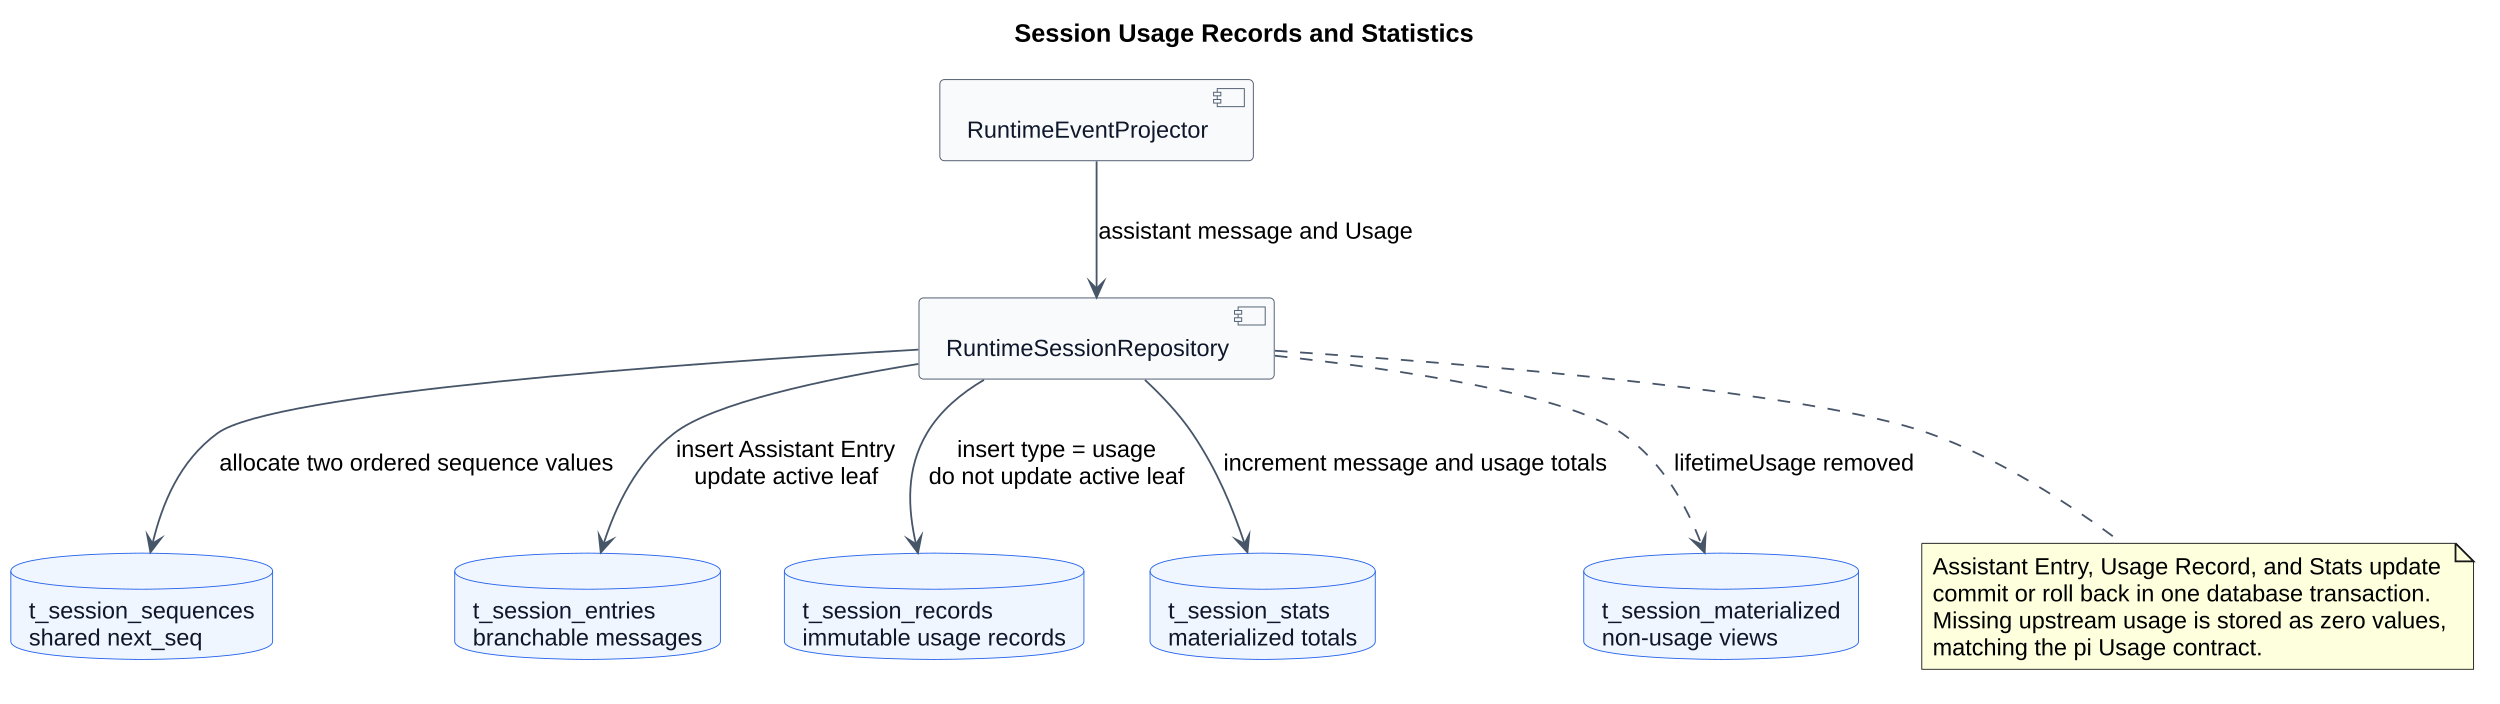
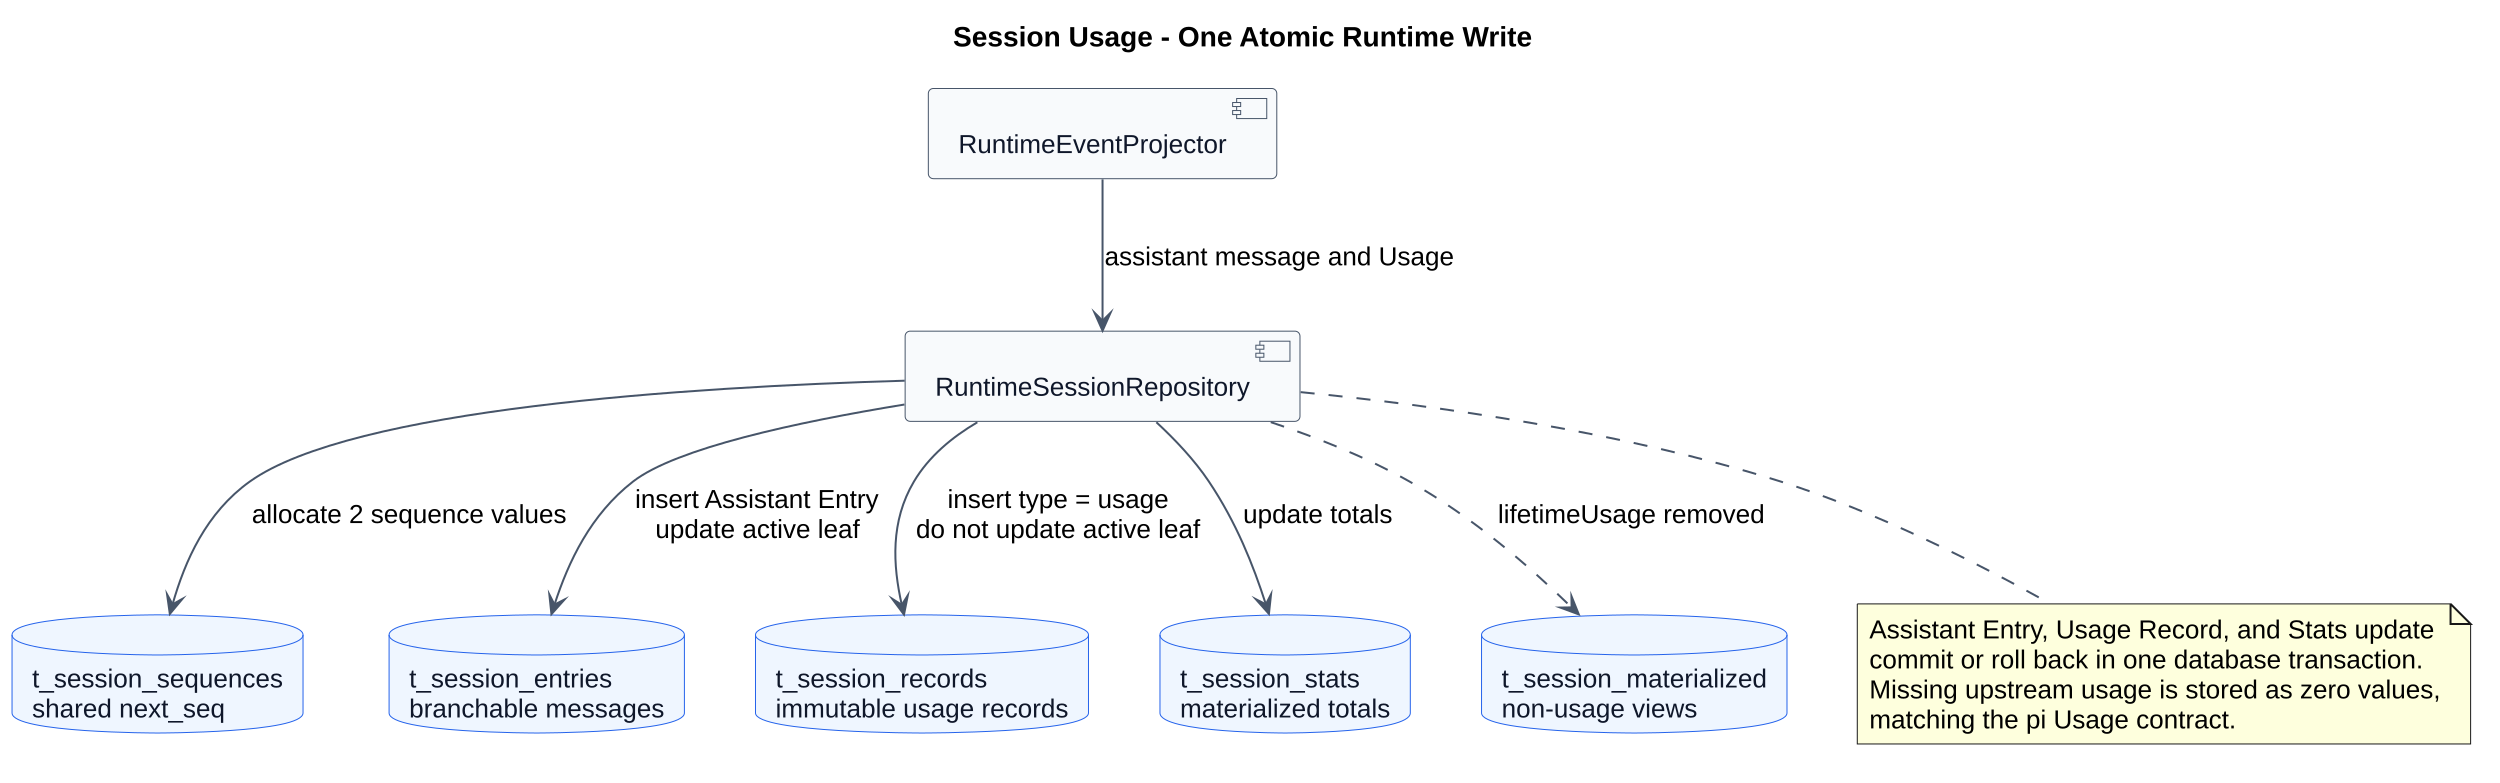
- <svg xmlns="http://www.w3.org/2000/svg" contentStyleType="text/css" data-diagram-type="DESCRIPTION" height="390px" preserveAspectRatio="none" style="width:1385px;height:390px;background:#FFFFFF;" version="1.1" viewBox="0 0 1385 390" width="1385px" zoomAndPan="magnify">
+ <svg xmlns="http://www.w3.org/2000/svg" contentStyleType="text/css" data-diagram-type="DESCRIPTION" height="390px" preserveAspectRatio="none" style="width:1246px;height:390px;background:#FFFFFF;" version="1.1" viewBox="0 0 1246 390" width="1246px" zoomAndPan="magnify">
  <defs />
  <g>
-     <g class="title" data-source-line="338">
-       <text fill="#000000" font-family="Arial" font-size="14" font-weight="700" lengthAdjust="spacing" textLength="254.427" x="561.965" y="23.132">Session Usage Records and Statistics</text>
+     <g class="title" data-source-line="287">
+       <text fill="#000000" font-family="Arial" font-size="14" font-weight="700" lengthAdjust="spacing" textLength="289.386" x="474.985" y="23.132">Session Usage - One Atomic Runtime Write</text>
    </g>
-     <g class="entity" data-qualified-name="Projector" data-source-line="370" id="ent0001">
-       <rect fill="#F8FAFC" height="44.949" rx="2.5" ry="2.5" style="stroke:#475569;stroke-width:0.5;" width="173.669" x="520.68" y="44.099" />
-       <rect fill="#F8FAFC" height="10" style="stroke:#475569;stroke-width:0.5;" width="15" x="674.349" y="49.099" />
-       <rect fill="#F8FAFC" height="2" style="stroke:#475569;stroke-width:0.5;" width="4" x="672.349" y="51.099" />
-       <rect fill="#F8FAFC" height="2" style="stroke:#475569;stroke-width:0.5;" width="4" x="672.349" y="55.099" />
-       <text fill="#0F172A" font-family="Arial" font-size="13" lengthAdjust="spacing" textLength="133.669" x="535.68" y="76.293">RuntimeEventProjector</text>
+     <g class="entity" data-qualified-name="Projector" data-source-line="320" id="ent0001">
+       <rect fill="#F8FAFC" height="44.949" rx="2.5" ry="2.5" style="stroke:#475569;stroke-width:0.5;" width="173.669" x="462.68" y="44.099" />
+       <rect fill="#F8FAFC" height="10" style="stroke:#475569;stroke-width:0.5;" width="15" x="616.349" y="49.099" />
+       <rect fill="#F8FAFC" height="2" style="stroke:#475569;stroke-width:0.5;" width="4" x="614.349" y="51.099" />
+       <rect fill="#F8FAFC" height="2" style="stroke:#475569;stroke-width:0.5;" width="4" x="614.349" y="55.099" />
+       <text fill="#0F172A" font-family="Arial" font-size="13" lengthAdjust="spacing" textLength="133.669" x="477.68" y="76.293">RuntimeEventProjector</text>
    </g>
-     <g class="entity" data-qualified-name="Repository" data-source-line="371" id="ent0002">
-       <rect fill="#F8FAFC" height="44.949" rx="2.5" ry="2.5" style="stroke:#475569;stroke-width:0.5;" width="196.793" x="509.12" y="165.049" />
-       <rect fill="#F8FAFC" height="10" style="stroke:#475569;stroke-width:0.5;" width="15" x="685.913" y="170.049" />
-       <rect fill="#F8FAFC" height="2" style="stroke:#475569;stroke-width:0.5;" width="4" x="683.913" y="172.049" />
-       <rect fill="#F8FAFC" height="2" style="stroke:#475569;stroke-width:0.5;" width="4" x="683.913" y="176.049" />
-       <text fill="#0F172A" font-family="Arial" font-size="13" lengthAdjust="spacing" textLength="156.793" x="524.12" y="197.243">RuntimeSessionRepository</text>
+     <g class="entity" data-qualified-name="Repository" data-source-line="321" id="ent0002">
+       <rect fill="#F8FAFC" height="44.949" rx="2.5" ry="2.5" style="stroke:#475569;stroke-width:0.5;" width="196.793" x="451.12" y="165.049" />
+       <rect fill="#F8FAFC" height="10" style="stroke:#475569;stroke-width:0.5;" width="15" x="627.913" y="170.049" />
+       <rect fill="#F8FAFC" height="2" style="stroke:#475569;stroke-width:0.5;" width="4" x="625.913" y="172.049" />
+       <rect fill="#F8FAFC" height="2" style="stroke:#475569;stroke-width:0.5;" width="4" x="625.913" y="176.049" />
+       <text fill="#0F172A" font-family="Arial" font-size="13" lengthAdjust="spacing" textLength="156.793" x="466.12" y="197.243">RuntimeSessionRepository</text>
    </g>
-     <g class="entity" data-qualified-name="Sequence" data-source-line="372" id="ent0003">
+     <g class="entity" data-qualified-name="Sequence" data-source-line="322" id="ent0003">
      <path d="M6,316.439 C6,306.439 78.515,306.439 78.515,306.439 C78.515,306.439 151.03,306.439 151.03,316.439 L151.03,355.336 C151.03,365.336 78.515,365.336 78.515,365.336 C78.515,365.336 6,365.336 6,355.336 L6,316.439" fill="#EFF6FF" style="stroke:#2563EB;stroke-width:0.5;" />
      <path d="M6,316.439 C6,326.439 78.515,326.439 78.515,326.439 C78.515,326.439 151.03,326.439 151.03,316.439" fill="none" style="stroke:#2563EB;stroke-width:0.5;" />
      <text fill="#0F172A" font-family="Arial" font-size="13" lengthAdjust="spacing" textLength="125.03" x="16" y="342.632">t_session_sequences</text>
      <text fill="#0F172A" font-family="Arial" font-size="13" lengthAdjust="spacing" textLength="96.123" x="16" y="357.581">shared next_seq</text>
    </g>
-     <g class="entity" data-qualified-name="Entries" data-source-line="373" id="ent0004">
-       <path d="M251.92,316.439 C251.92,306.439 325.514,306.439 325.514,306.439 C325.514,306.439 399.108,306.439 399.108,316.439 L399.108,355.336 C399.108,365.336 325.514,365.336 325.514,365.336 C325.514,365.336 251.92,365.336 251.92,355.336 L251.92,316.439" fill="#EFF6FF" style="stroke:#2563EB;stroke-width:0.5;" />
-       <path d="M251.92,316.439 C251.92,326.439 325.514,326.439 325.514,326.439 C325.514,326.439 399.108,326.439 399.108,316.439" fill="none" style="stroke:#2563EB;stroke-width:0.5;" />
-       <text fill="#0F172A" font-family="Arial" font-size="13" lengthAdjust="spacing" textLength="101.169" x="261.92" y="342.632">t_session_entries</text>
-       <text fill="#0F172A" font-family="Arial" font-size="13" lengthAdjust="spacing" textLength="127.188" x="261.92" y="357.581">branchable messages</text>
+     <g class="entity" data-qualified-name="Entries" data-source-line="323" id="ent0004">
+       <path d="M193.92,316.439 C193.92,306.439 267.514,306.439 267.514,306.439 C267.514,306.439 341.108,306.439 341.108,316.439 L341.108,355.336 C341.108,365.336 267.514,365.336 267.514,365.336 C267.514,365.336 193.92,365.336 193.92,355.336 L193.92,316.439" fill="#EFF6FF" style="stroke:#2563EB;stroke-width:0.5;" />
+       <path d="M193.92,316.439 C193.92,326.439 267.514,326.439 267.514,326.439 C267.514,326.439 341.108,326.439 341.108,316.439" fill="none" style="stroke:#2563EB;stroke-width:0.5;" />
+       <text fill="#0F172A" font-family="Arial" font-size="13" lengthAdjust="spacing" textLength="101.169" x="203.92" y="342.632">t_session_entries</text>
+       <text fill="#0F172A" font-family="Arial" font-size="13" lengthAdjust="spacing" textLength="127.188" x="203.92" y="357.581">branchable messages</text>
    </g>
-     <g class="entity" data-qualified-name="Records" data-source-line="374" id="ent0005">
-       <path d="M434.54,316.439 C434.54,306.439 517.519,306.439 517.519,306.439 C517.519,306.439 600.498,306.439 600.498,316.439 L600.498,355.336 C600.498,365.336 517.519,365.336 517.519,365.336 C517.519,365.336 434.54,365.336 434.54,355.336 L434.54,316.439" fill="#EFF6FF" style="stroke:#2563EB;stroke-width:0.5;" />
-       <path d="M434.54,316.439 C434.54,326.439 517.519,326.439 517.519,326.439 C517.519,326.439 600.498,326.439 600.498,316.439" fill="none" style="stroke:#2563EB;stroke-width:0.5;" />
-       <text fill="#0F172A" font-family="Arial" font-size="13" lengthAdjust="spacing" textLength="105.498" x="444.54" y="342.632">t_session_records</text>
-       <text fill="#0F172A" font-family="Arial" font-size="13" lengthAdjust="spacing" textLength="145.958" x="444.54" y="357.581">immutable usage records</text>
+     <g class="entity" data-qualified-name="Records" data-source-line="324" id="ent0005">
+       <path d="M376.54,316.439 C376.54,306.439 459.519,306.439 459.519,306.439 C459.519,306.439 542.498,306.439 542.498,316.439 L542.498,355.336 C542.498,365.336 459.519,365.336 459.519,365.336 C459.519,365.336 376.54,365.336 376.54,355.336 L376.54,316.439" fill="#EFF6FF" style="stroke:#2563EB;stroke-width:0.5;" />
+       <path d="M376.54,316.439 C376.54,326.439 459.519,326.439 459.519,326.439 C459.519,326.439 542.498,326.439 542.498,316.439" fill="none" style="stroke:#2563EB;stroke-width:0.5;" />
+       <text fill="#0F172A" font-family="Arial" font-size="13" lengthAdjust="spacing" textLength="105.498" x="386.54" y="342.632">t_session_records</text>
+       <text fill="#0F172A" font-family="Arial" font-size="13" lengthAdjust="spacing" textLength="145.958" x="386.54" y="357.581">immutable usage records</text>
    </g>
-     <g class="entity" data-qualified-name="Stats" data-source-line="375" id="ent0006">
-       <path d="M637.13,316.439 C637.13,306.439 699.514,306.439 699.514,306.439 C699.514,306.439 761.898,306.439 761.898,316.439 L761.898,355.336 C761.898,365.336 699.514,365.336 699.514,365.336 C699.514,365.336 637.13,365.336 637.13,355.336 L637.13,316.439" fill="#EFF6FF" style="stroke:#2563EB;stroke-width:0.5;" />
-       <path d="M637.13,316.439 C637.13,326.439 699.514,326.439 699.514,326.439 C699.514,326.439 761.898,326.439 761.898,316.439" fill="none" style="stroke:#2563EB;stroke-width:0.5;" />
-       <text fill="#0F172A" font-family="Arial" font-size="13" lengthAdjust="spacing" textLength="89.603" x="647.13" y="342.632">t_session_stats</text>
-       <text fill="#0F172A" font-family="Arial" font-size="13" lengthAdjust="spacing" textLength="104.768" x="647.13" y="357.581">materialized totals</text>
+     <g class="entity" data-qualified-name="Stats" data-source-line="325" id="ent0006">
+       <path d="M578.13,316.439 C578.13,306.439 640.514,306.439 640.514,306.439 C640.514,306.439 702.898,306.439 702.898,316.439 L702.898,355.336 C702.898,365.336 640.514,365.336 640.514,365.336 C640.514,365.336 578.13,365.336 578.13,355.336 L578.13,316.439" fill="#EFF6FF" style="stroke:#2563EB;stroke-width:0.5;" />
+       <path d="M578.13,316.439 C578.13,326.439 640.514,326.439 640.514,326.439 C640.514,326.439 702.898,326.439 702.898,316.439" fill="none" style="stroke:#2563EB;stroke-width:0.5;" />
+       <text fill="#0F172A" font-family="Arial" font-size="13" lengthAdjust="spacing" textLength="89.603" x="588.13" y="342.632">t_session_stats</text>
+       <text fill="#0F172A" font-family="Arial" font-size="13" lengthAdjust="spacing" textLength="104.768" x="588.13" y="357.581">materialized totals</text>
    </g>
-     <g class="entity" data-qualified-name="Materialized" data-source-line="376" id="ent0007">
-       <path d="M877.4,316.439 C877.4,306.439 953.517,306.439 953.517,306.439 C953.517,306.439 1029.634,306.439 1029.634,316.439 L1029.634,355.336 C1029.634,365.336 953.517,365.336 953.517,365.336 C953.517,365.336 877.4,365.336 877.4,355.336 L877.4,316.439" fill="#EFF6FF" style="stroke:#2563EB;stroke-width:0.5;" />
-       <path d="M877.4,316.439 C877.4,326.439 953.517,326.439 953.517,326.439 C953.517,326.439 1029.634,326.439 1029.634,316.439" fill="none" style="stroke:#2563EB;stroke-width:0.5;" />
-       <text fill="#0F172A" font-family="Arial" font-size="13" lengthAdjust="spacing" textLength="132.234" x="887.4" y="342.632">t_session_materialized</text>
-       <text fill="#0F172A" font-family="Arial" font-size="13" lengthAdjust="spacing" textLength="97.557" x="887.4" y="357.581">non-usage views</text>
+     <g class="entity" data-qualified-name="Materialized" data-source-line="326" id="ent0007">
+       <path d="M738.4,316.439 C738.4,306.439 814.517,306.439 814.517,306.439 C814.517,306.439 890.634,306.439 890.634,316.439 L890.634,355.336 C890.634,365.336 814.517,365.336 814.517,365.336 C814.517,365.336 738.4,365.336 738.4,355.336 L738.4,316.439" fill="#EFF6FF" style="stroke:#2563EB;stroke-width:0.5;" />
+       <path d="M738.4,316.439 C738.4,326.439 814.517,326.439 814.517,326.439 C814.517,326.439 890.634,326.439 890.634,316.439" fill="none" style="stroke:#2563EB;stroke-width:0.5;" />
+       <text fill="#0F172A" font-family="Arial" font-size="13" lengthAdjust="spacing" textLength="132.234" x="748.4" y="342.632">t_session_materialized</text>
+       <text fill="#0F172A" font-family="Arial" font-size="13" lengthAdjust="spacing" textLength="97.557" x="748.4" y="357.581">non-usage views</text>
    </g>
-     <g class="entity" data-qualified-name="GMN14" data-source-line="386" id="ent0015">
-       <path d="M1064.67,300.999 L1064.67,370.794 L1370.356,370.794 L1370.356,310.999 L1360.356,300.999 L1064.67,300.999" fill="#FEFFDD" style="stroke:#181818;stroke-width:0.5;" />
-       <path d="M1360.356,300.999 L1360.356,310.999 L1370.356,310.999 L1360.356,300.999" fill="#FEFFDD" style="stroke:#181818;stroke-width:1;" />
-       <text fill="#000000" font-family="Arial" font-size="13" lengthAdjust="spacing" textLength="282.541" x="1070.67" y="318.192">Assistant Entry, Usage Record, and Stats update</text>
-       <text fill="#000000" font-family="Arial" font-size="13" lengthAdjust="spacing" textLength="276.028" x="1070.67" y="333.141">commit or roll back in one database transaction.</text>
-       <text fill="#000000" font-family="Arial" font-size="13" lengthAdjust="spacing" textLength="284.686" x="1070.67" y="348.09">Missing upstream usage is stored as zero values,</text>
-       <text fill="#000000" font-family="Arial" font-size="13" lengthAdjust="spacing" textLength="182.819" x="1070.67" y="363.039">matching the pi Usage contract.</text>
+     <g class="entity" data-qualified-name="GMN14" data-source-line="336" id="ent0015">
+       <path d="M925.67,300.999 L925.67,370.794 L1231.356,370.794 L1231.356,310.999 L1221.356,300.999 L925.67,300.999" fill="#FEFFDD" style="stroke:#181818;stroke-width:0.5;" />
+       <path d="M1221.356,300.999 L1221.356,310.999 L1231.356,310.999 L1221.356,300.999" fill="#FEFFDD" style="stroke:#181818;stroke-width:1;" />
+       <text fill="#000000" font-family="Arial" font-size="13" lengthAdjust="spacing" textLength="282.541" x="931.67" y="318.192">Assistant Entry, Usage Record, and Stats update</text>
+       <text fill="#000000" font-family="Arial" font-size="13" lengthAdjust="spacing" textLength="276.028" x="931.67" y="333.141">commit or roll back in one database transaction.</text>
+       <text fill="#000000" font-family="Arial" font-size="13" lengthAdjust="spacing" textLength="284.686" x="931.67" y="348.09">Missing upstream usage is stored as zero values,</text>
+       <text fill="#000000" font-family="Arial" font-size="13" lengthAdjust="spacing" textLength="182.819" x="931.67" y="363.039">matching the pi Usage contract.</text>
    </g>
-     <g class="link" data-entity-1="ent0001" data-entity-2="ent0002" data-link-type="dependency" data-source-line="378" id="lnk8">
-       <path d="M607.51,89.389 C607.51,110.849 607.51,138.429 607.51,159.839" fill="none" id="Projector-to-Repository" style="stroke:#475569;stroke-width:1;" />
-       <polygon fill="#475569" points="607.51,164.839,611.51,155.839,607.51,159.839,603.51,155.839,607.51,164.839" style="stroke:#475569;stroke-width:1;stroke-linejoin:miter;stroke-miterlimit:10;" />
-       <text fill="#000000" font-family="Arial" font-size="13" lengthAdjust="spacing" textLength="174.154" x="608.51" y="132.243">assistant message and Usage</text>
+     <g class="link" data-entity-1="ent0001" data-entity-2="ent0002" data-link-type="dependency" data-source-line="328" id="lnk8">
+       <path d="M549.51,89.389 C549.51,110.849 549.51,138.429 549.51,159.839" fill="none" id="Projector-to-Repository" style="stroke:#475569;stroke-width:1;" />
+       <polygon fill="#475569" points="549.51,164.839,553.51,155.839,549.51,159.839,545.51,155.839,549.51,164.839" style="stroke:#475569;stroke-width:1;stroke-linejoin:miter;stroke-miterlimit:10;" />
+       <text fill="#000000" font-family="Arial" font-size="13" lengthAdjust="spacing" textLength="174.154" x="550.51" y="132.243">assistant message and Usage</text>
    </g>
-     <g class="link" data-entity-1="ent0002" data-entity-2="ent0003" data-link-type="dependency" data-source-line="379" id="lnk9">
-       <path d="M508.79,193.689 C375.54,201.459 151.16,217.669 120.51,239.999 C99.26,255.489 89.749,279.307 84.509,301.107" fill="none" id="Repository-to-Sequence" style="stroke:#475569;stroke-width:1;" />
-       <polygon fill="#475569" points="83.34,305.969,89.333,298.153,84.509,301.107,81.554,296.283,83.34,305.969" style="stroke:#475569;stroke-width:1;stroke-linejoin:miter;stroke-miterlimit:10;" />
-       <text fill="#000000" font-family="Arial" font-size="13" lengthAdjust="spacing" textLength="218.251" x="121.51" y="260.692">allocate two ordered sequence values</text>
+     <g class="link" data-entity-1="ent0002" data-entity-2="ent0003" data-link-type="dependency" data-source-line="329" id="lnk9">
+       <path d="M450.91,189.739 C341.98,192.919 175.25,203.769 124.51,239.999 C102.76,255.529 92.233,279.401 86.013,301.181" fill="none" id="Repository-to-Sequence" style="stroke:#475569;stroke-width:1;" />
+       <polygon fill="#475569" points="84.64,305.989,90.958,298.433,86.013,301.181,83.265,296.236,84.64,305.989" style="stroke:#475569;stroke-width:1;stroke-linejoin:miter;stroke-miterlimit:10;" />
+       <text fill="#000000" font-family="Arial" font-size="13" lengthAdjust="spacing" textLength="156.832" x="125.51" y="260.692">allocate 2 sequence values</text>
    </g>
-     <g class="link" data-entity-1="ent0002" data-entity-2="ent0004" data-link-type="dependency" data-source-line="380" id="lnk10">
-       <path d="M508.79,201.609 C454.89,210.409 394.88,223.429 373.51,239.999 C352.36,256.399 341.31,279.902 334.37,301.332" fill="none" id="Repository-to-Entries" style="stroke:#475569;stroke-width:1;" />
-       <polygon fill="#475569" points="332.83,306.089,339.408,298.759,334.37,301.332,331.797,296.294,332.83,306.089" style="stroke:#475569;stroke-width:1;stroke-linejoin:miter;stroke-miterlimit:10;" />
-       <text fill="#000000" font-family="Arial" font-size="13" lengthAdjust="spacing" textLength="122.097" x="374.51" y="253.192">insert Assistant Entry</text>
-       <text fill="#000000" font-family="Arial" font-size="13" lengthAdjust="spacing" textLength="101.905" x="384.606" y="268.141">update active leaf</text>
+     <g class="link" data-entity-1="ent0002" data-entity-2="ent0004" data-link-type="dependency" data-source-line="330" id="lnk10">
+       <path d="M450.79,201.609 C396.89,210.409 336.88,223.429 315.51,239.999 C294.36,256.399 283.31,279.902 276.37,301.332" fill="none" id="Repository-to-Entries" style="stroke:#475569;stroke-width:1;" />
+       <polygon fill="#475569" points="274.83,306.089,281.408,298.759,276.37,301.332,273.797,296.294,274.83,306.089" style="stroke:#475569;stroke-width:1;stroke-linejoin:miter;stroke-miterlimit:10;" />
+       <text fill="#000000" font-family="Arial" font-size="13" lengthAdjust="spacing" textLength="122.097" x="316.51" y="253.192">insert Assistant Entry</text>
+       <text fill="#000000" font-family="Arial" font-size="13" lengthAdjust="spacing" textLength="101.905" x="326.606" y="268.141">update active leaf</text>
    </g>
-     <g class="link" data-entity-1="ent0002" data-entity-2="ent0005" data-link-type="dependency" data-source-line="381" id="lnk11">
-       <path d="M545.11,210.459 C532.53,217.849 520.91,227.509 513.51,239.999 C501.75,259.859 502.95,281.501 507.45,301.451" fill="none" id="Repository-to-Records" style="stroke:#475569;stroke-width:1;" />
-       <polygon fill="#475569" points="508.55,306.329,510.472,296.669,507.45,301.451,502.668,298.429,508.55,306.329" style="stroke:#475569;stroke-width:1;stroke-linejoin:miter;stroke-miterlimit:10;" />
-       <text fill="#000000" font-family="Arial" font-size="13" lengthAdjust="spacing" textLength="110.208" x="530.236" y="253.192">insert type = usage</text>
-       <text fill="#000000" font-family="Arial" font-size="13" lengthAdjust="spacing" textLength="141.661" x="514.51" y="268.141">do not update active leaf</text>
+     <g class="link" data-entity-1="ent0002" data-entity-2="ent0005" data-link-type="dependency" data-source-line="331" id="lnk11">
+       <path d="M487.11,210.459 C474.53,217.849 462.91,227.509 455.51,239.999 C443.75,259.859 444.95,281.501 449.45,301.451" fill="none" id="Repository-to-Records" style="stroke:#475569;stroke-width:1;" />
+       <polygon fill="#475569" points="450.55,306.329,452.472,296.669,449.45,301.451,444.668,298.429,450.55,306.329" style="stroke:#475569;stroke-width:1;stroke-linejoin:miter;stroke-miterlimit:10;" />
+       <text fill="#000000" font-family="Arial" font-size="13" lengthAdjust="spacing" textLength="110.208" x="472.236" y="253.192">insert type = usage</text>
+       <text fill="#000000" font-family="Arial" font-size="13" lengthAdjust="spacing" textLength="141.661" x="456.51" y="268.141">do not update active leaf</text>
    </g>
-     <g class="link" data-entity-1="ent0002" data-entity-2="ent0006" data-link-type="dependency" data-source-line="382" id="lnk12">
-       <path d="M634.29,210.479 C643.47,218.989 653.25,229.269 660.51,239.999 C674.29,260.349 682.972,281.594 689.502,301.224" fill="none" id="Repository-to-Stats" style="stroke:#475569;stroke-width:1;" />
-       <polygon fill="#475569" points="691.08,305.969,692.035,296.166,689.502,301.224,684.444,298.691,691.08,305.969" style="stroke:#475569;stroke-width:1;stroke-linejoin:miter;stroke-miterlimit:10;" />
-       <text fill="#000000" font-family="Arial" font-size="13" lengthAdjust="spacing" textLength="212.456" x="677.8" y="260.692">increment message and usage totals</text>
+     <g class="link" data-entity-1="ent0002" data-entity-2="ent0006" data-link-type="dependency" data-source-line="332" id="lnk12">
+       <path d="M576.34,210.449 C585.53,218.949 595.3,229.229 602.51,239.999 C616.15,260.339 624.602,281.568 630.902,301.198" fill="none" id="Repository-to-Stats" style="stroke:#475569;stroke-width:1;" />
+       <polygon fill="#475569" points="632.43,305.959,633.488,296.167,630.902,301.198,625.871,298.611,632.43,305.959" style="stroke:#475569;stroke-width:1;stroke-linejoin:miter;stroke-miterlimit:10;" />
+       <text fill="#000000" font-family="Arial" font-size="13" lengthAdjust="spacing" textLength="74.445" x="619.55" y="260.692">update totals</text>
    </g>
-     <g class="link" data-entity-1="ent0002" data-entity-2="ent0007" data-link-type="dependency" data-source-line="383" id="lnk13">
-       <path d="M706.27,197.059 C778.11,204.899 867.93,218.599 898.51,239.999 C921.3,255.929 934.168,279.888 942.588,301.548" fill="none" id="Repository-to-Materialized" style="stroke:#475569;stroke-width:1;stroke-dasharray:7,7;" />
-       <polygon fill="#475569" points="944.4,306.209,944.867,296.371,942.588,301.548,937.411,299.269,944.4,306.209" style="stroke:#475569;stroke-width:1;stroke-linejoin:miter;stroke-miterlimit:10;" />
-       <text fill="#000000" font-family="Arial" font-size="13" lengthAdjust="spacing" textLength="132.945" x="927.43" y="260.692">lifetimeUsage removed</text>
+     <g class="link" data-entity-1="ent0002" data-entity-2="ent0007" data-link-type="dependency" data-source-line="333" id="lnk13">
+       <path d="M633.35,210.399 C656.53,218.119 681.16,227.939 702.51,239.999 C734.26,257.909 761.894,281.934 783.284,302.724" fill="none" id="Repository-to-Materialized" style="stroke:#475569;stroke-width:1;stroke-dasharray:7,7;" />
+       <polygon fill="#475569" points="786.87,306.209,783.204,297.067,783.284,302.724,777.628,302.804,786.87,306.209" style="stroke:#475569;stroke-width:1;stroke-linejoin:miter;stroke-miterlimit:10;" />
+       <text fill="#000000" font-family="Arial" font-size="13" lengthAdjust="spacing" textLength="132.945" x="746.56" y="260.692">lifetimeUsage removed</text>
    </g>
-     <g class="link" data-entity-1="ent0002" data-entity-2="ent0015" data-link-type="association" data-source-line="386" id="lnk16">
-       <path d="M706.27,194.299 C821.32,201.949 1003.87,217.189 1068.51,239.999 C1107.56,253.769 1146.86,279.409 1175.29,300.559" fill="none" id="Repository-GMN14" style="stroke:#475569;stroke-width:1;stroke-dasharray:7,7;" />
+     <g class="link" data-entity-1="ent0002" data-entity-2="ent0015" data-link-type="association" data-source-line="336" id="lnk16">
+       <path d="M648.23,195.439 C716.63,202.189 809.13,215.219 887.51,239.999 C934.47,254.839 984.19,279.869 1021.13,300.499" fill="none" id="Repository-GMN14" style="stroke:#475569;stroke-width:1;stroke-dasharray:7,7;" />
    </g>
  </g>
</svg>
